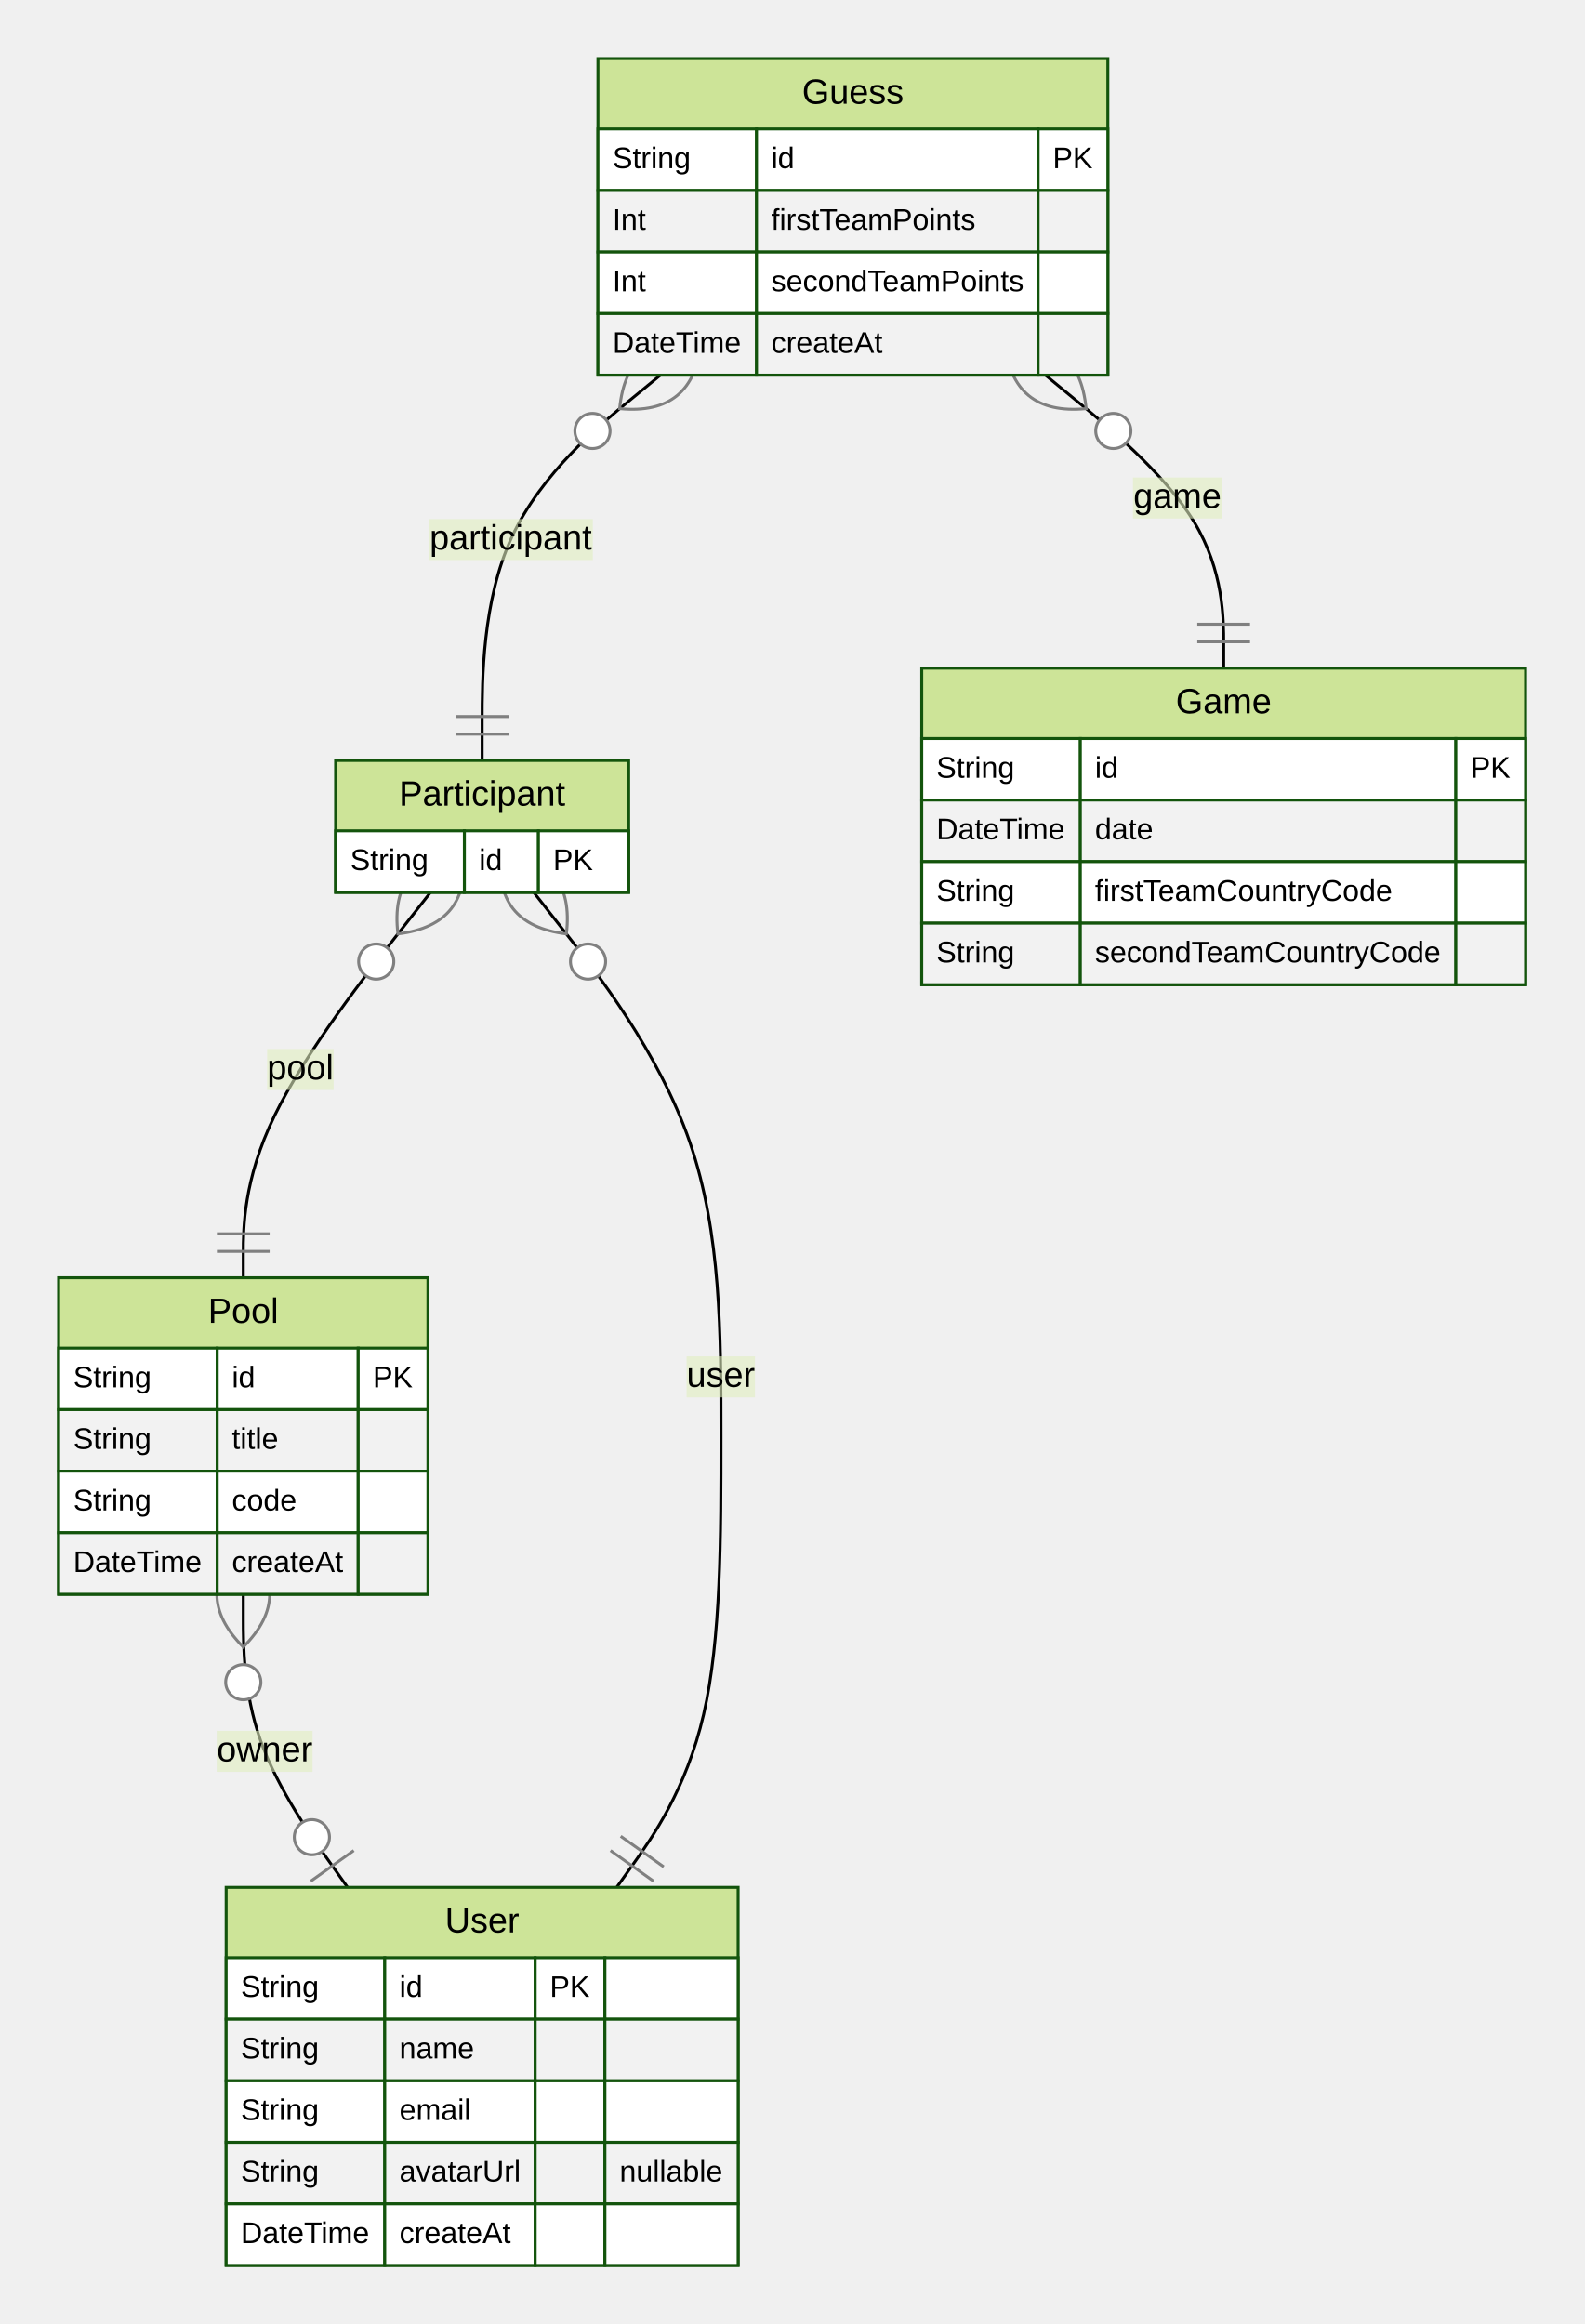
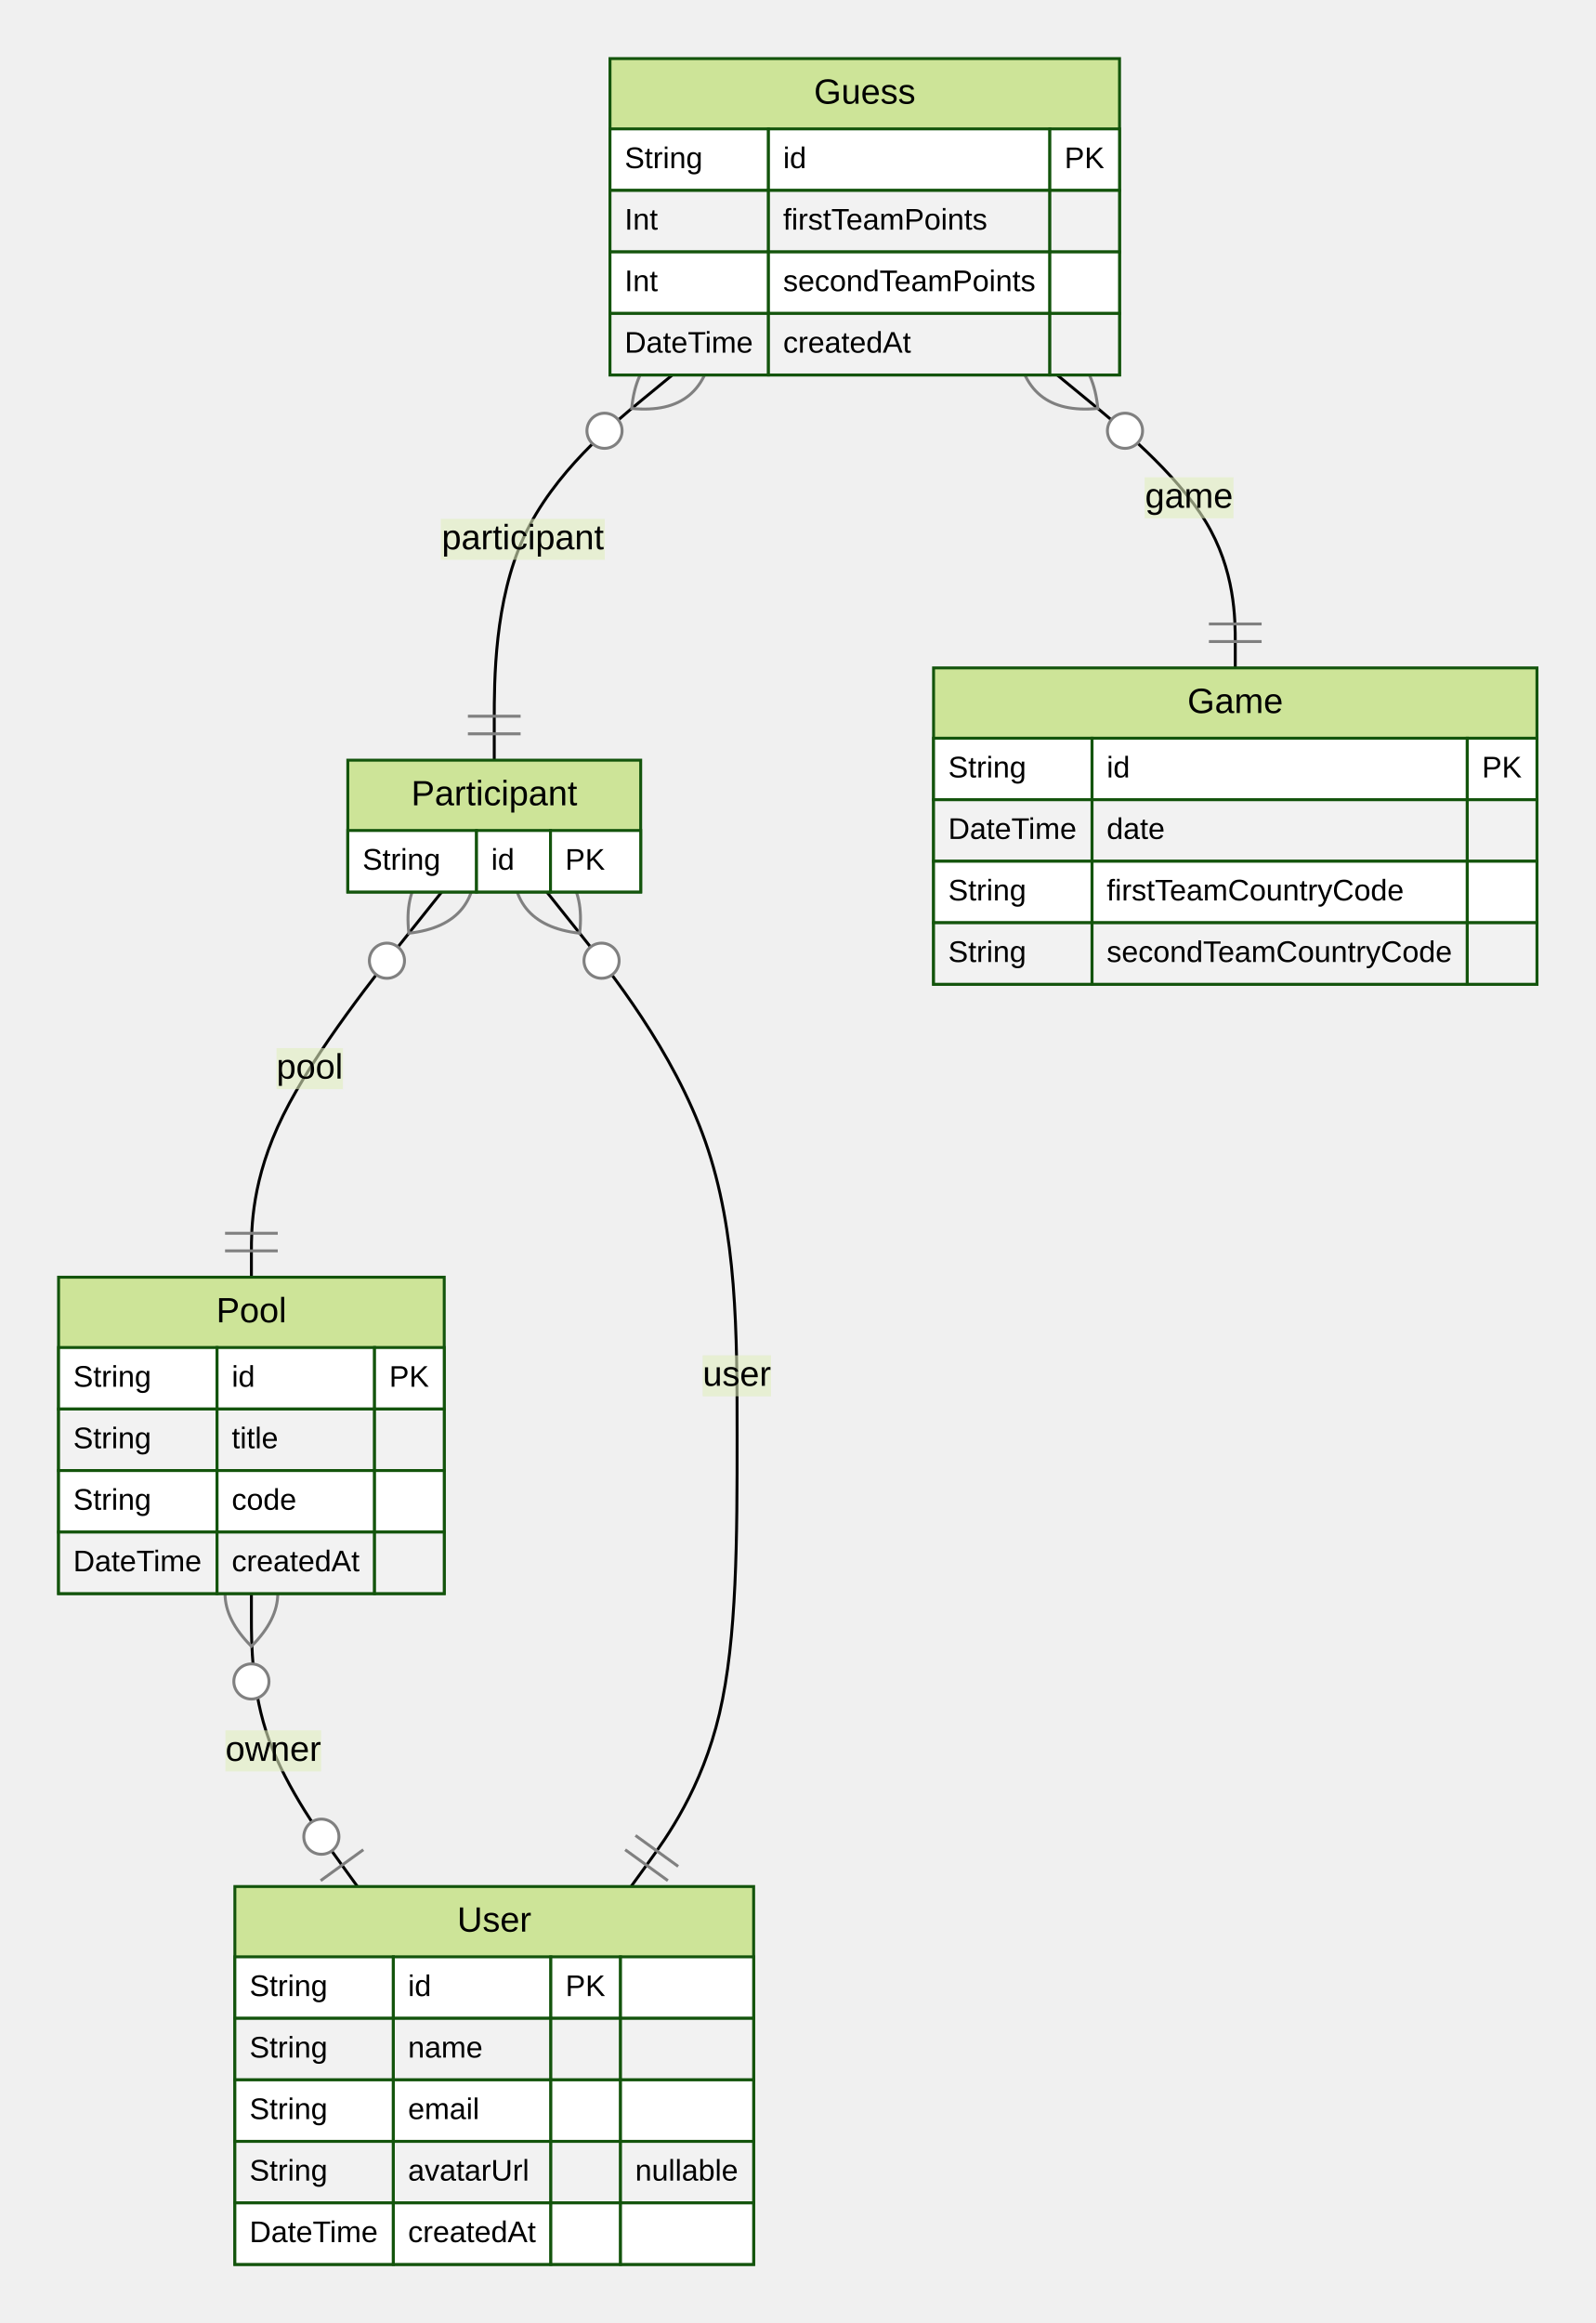
- <svg xmlns="http://www.w3.org/2000/svg" aria-labelledby="chart-title-mermaid-0 chart-desc-mermaid-0" role="img" viewBox="0 0 540.542 793" style="max-width: 540.542px; background-color: white;" width="100%" id="mermaid-0">
+ <svg xmlns="http://www.w3.org/2000/svg" aria-labelledby="chart-title-mermaid-0 chart-desc-mermaid-0" role="img" viewBox="0 0 544.791 793" style="max-width: 544.791px; background-color: white;" width="100%" id="mermaid-0">
  <style>#mermaid-0 {font-family:"trebuchet ms",verdana,arial,sans-serif;font-size:16px;fill:#000000;}#mermaid-0 .error-icon{fill:#552222;}#mermaid-0 .error-text{fill:#552222;stroke:#552222;}#mermaid-0 .edge-thickness-normal{stroke-width:2px;}#mermaid-0 .edge-thickness-thick{stroke-width:3.5px;}#mermaid-0 .edge-pattern-solid{stroke-dasharray:0;}#mermaid-0 .edge-pattern-dashed{stroke-dasharray:3;}#mermaid-0 .edge-pattern-dotted{stroke-dasharray:2;}#mermaid-0 .marker{fill:#000000;stroke:#000000;}#mermaid-0 .marker.cross{stroke:#000000;}#mermaid-0 svg{font-family:"trebuchet ms",verdana,arial,sans-serif;font-size:16px;}#mermaid-0 .entityBox{fill:#cde498;stroke:#13540c;}#mermaid-0 .attributeBoxOdd{fill:#ffffff;stroke:#13540c;}#mermaid-0 .attributeBoxEven{fill:#f2f2f2;stroke:#13540c;}#mermaid-0 .relationshipLabelBox{fill:hsl(78.158, 58.462%, 84.51%);opacity:0.7;background-color:hsl(78.158, 58.462%, 84.51%);}#mermaid-0 .relationshipLabelBox rect{opacity:0.5;}#mermaid-0 .relationshipLine{stroke:#000000;}#mermaid-0 :root{--mermaid-font-family:"trebuchet ms",verdana,arial,sans-serif;}</style>
  <g />
  <defs>
    <marker orient="auto" markerHeight="18" markerWidth="18" refY="9" refX="0" id="ONLY_ONE_START">
      <path d="M9,0 L9,18 M15,0 L15,18" fill="none" stroke="gray" />
    </marker>
  </defs>
  <defs>
    <marker orient="auto" markerHeight="18" markerWidth="18" refY="9" refX="18" id="ONLY_ONE_END">
      <path d="M3,0 L3,18 M9,0 L9,18" fill="none" stroke="gray" />
    </marker>
  </defs>
  <defs>
    <marker orient="auto" markerHeight="18" markerWidth="30" refY="9" refX="0" id="ZERO_OR_ONE_START">
      <circle r="6" cy="9" cx="21" fill="white" stroke="gray" />
      <path d="M9,0 L9,18" fill="none" stroke="gray" />
    </marker>
  </defs>
  <defs>
    <marker orient="auto" markerHeight="18" markerWidth="30" refY="9" refX="30" id="ZERO_OR_ONE_END">
      <circle r="6" cy="9" cx="9" fill="white" stroke="gray" />
      <path d="M21,0 L21,18" fill="none" stroke="gray" />
    </marker>
  </defs>
  <defs>
    <marker orient="auto" markerHeight="36" markerWidth="45" refY="18" refX="18" id="ONE_OR_MORE_START">
      <path d="M0,18 Q 18,0 36,18 Q 18,36 0,18 M42,9 L42,27" fill="none" stroke="gray" />
    </marker>
  </defs>
  <defs>
    <marker orient="auto" markerHeight="36" markerWidth="45" refY="18" refX="27" id="ONE_OR_MORE_END">
      <path d="M3,9 L3,27 M9,18 Q27,0 45,18 Q27,36 9,18" fill="none" stroke="gray" />
    </marker>
  </defs>
  <defs>
    <marker orient="auto" markerHeight="36" markerWidth="57" refY="18" refX="18" id="ZERO_OR_MORE_START">
      <circle r="6" cy="18" cx="48" fill="white" stroke="gray" />
      <path d="M0,18 Q18,0 36,18 Q18,36 0,18" fill="none" stroke="gray" />
    </marker>
  </defs>
  <defs>
    <marker orient="auto" markerHeight="36" markerWidth="57" refY="18" refX="39" id="ZERO_OR_MORE_END">
      <circle r="6" cy="18" cx="9" fill="white" stroke="gray" />
      <path d="M21,18 Q39,0 57,18 Q39,36 21,18" fill="none" stroke="gray" />
    </marker>
  </defs>
-   <path marker-start="url(#ZERO_OR_MORE_START)" marker-end="url(#ZERO_OR_ONE_END)" fill="none" stroke="gray" d="M83.009,544L83.009,552.333C83.009,560.667,83.009,577.333,88.94,594C94.872,610.667,106.736,627.333,112.668,635.667L118.6,644" class="er relationshipLine" />
-   <path marker-start="url(#ZERO_OR_MORE_START)" marker-end="url(#ONLY_ONE_END)" fill="none" stroke="gray" d="M182.146,304.5L192.791,318.083C203.436,331.667,224.727,358.833,235.372,389.75C246.017,420.667,246.017,455.333,246.017,490C246.017,524.667,246.017,559.333,240.085,585C234.153,610.667,222.29,627.333,216.358,635.667L210.426,644" class="er relationshipLine" />
-   <path marker-start="url(#ZERO_OR_MORE_START)" marker-end="url(#ONLY_ONE_END)" fill="none" stroke="gray" d="M146.88,304.5L136.235,318.083C125.589,331.667,104.299,358.833,93.654,380.75C83.009,402.667,83.009,419.333,83.009,427.667L83.009,436" class="er relationshipLine" />
-   <path marker-start="url(#ZERO_OR_MORE_START)" marker-end="url(#ONLY_ONE_END)" fill="none" stroke="gray" d="M225.334,128L215.197,136.333C205.06,144.667,184.786,161.333,174.65,183.25C164.513,205.167,164.513,232.333,164.513,245.917L164.513,259.5" class="er relationshipLine" />
-   <path marker-start="url(#ZERO_OR_MORE_START)" marker-end="url(#ONLY_ONE_END)" fill="none" stroke="gray" d="M356.707,128L366.843,136.333C376.98,144.667,397.254,161.333,407.391,178C417.527,194.667,417.527,211.333,417.527,219.667L417.527,228" class="er relationshipLine" />
+   <path marker-start="url(#ZERO_OR_MORE_START)" marker-end="url(#ZERO_OR_ONE_END)" fill="none" stroke="gray" d="M85.841,544L85.841,552.333C85.841,560.667,85.841,577.333,91.876,594C97.911,610.667,109.981,627.333,116.016,635.667L122.051,644" class="er relationshipLine" />
+   <path marker-start="url(#ZERO_OR_MORE_START)" marker-end="url(#ONLY_ONE_END)" fill="none" stroke="gray" d="M186.702,304.5L197.532,318.083C208.362,331.667,230.023,358.833,240.853,389.75C251.683,420.667,251.683,455.333,251.683,490C251.683,524.667,251.683,559.333,245.648,585C239.613,610.667,227.543,627.333,221.508,635.667L215.473,644" class="er relationshipLine" />
+   <path marker-start="url(#ZERO_OR_MORE_START)" marker-end="url(#ONLY_ONE_END)" fill="none" stroke="gray" d="M150.823,304.5L139.992,318.083C129.162,331.667,107.502,358.833,96.672,380.75C85.841,402.667,85.841,419.333,85.841,427.667L85.841,436" class="er relationshipLine" />
+   <path marker-start="url(#ZERO_OR_MORE_START)" marker-end="url(#ONLY_ONE_END)" fill="none" stroke="gray" d="M229.583,128L219.446,136.333C209.309,144.667,189.036,161.333,178.899,183.25C168.762,205.167,168.762,232.333,168.762,245.917L168.762,259.5" class="er relationshipLine" />
+   <path marker-start="url(#ZERO_OR_MORE_START)" marker-end="url(#ONLY_ONE_END)" fill="none" stroke="gray" d="M360.956,128L371.093,136.333C381.23,144.667,401.503,161.333,411.64,178C421.777,194.667,421.777,211.333,421.777,219.667L421.777,228" class="er relationshipLine" />
  <g transform="translate(20,436 )" id="Pool">
-     <rect height="108" width="126.017" y="0" x="0" stroke="gray" fill-opacity="100%" fill="honeydew" class="er entityBox" />
-     <text transform="translate(63.00859,12)" style="font-family: &quot;trebuchet ms&quot;, verdana, arial, sans-serif;; font-size: 12px" text-anchor="middle" dominant-baseline="middle" y="0" x="0" id="entity-Pool" class="er entityLabel">Pool</text>
+     <rect height="108" width="131.683" y="0" x="0" stroke="gray" fill-opacity="100%" fill="honeydew" class="er entityBox" />
+     <text transform="translate(65.84149,12)" style="font-family: &quot;trebuchet ms&quot;, verdana, arial, sans-serif;; font-size: 12px" text-anchor="middle" dominant-baseline="middle" y="0" x="0" id="entity-Pool" class="er entityLabel">Pool</text>
    <rect height="21" width="54.113" y="24" x="0" stroke="gray" fill-opacity="100%" fill="honeydew" class="er attributeBoxOdd" />
    <text transform="translate(5,34.5)" style="font-family: &quot;trebuchet ms&quot;, verdana, arial, sans-serif;; font-size: 10.2px" text-anchor="left" dominant-baseline="middle" y="0" x="0" id="entity-Pool-attr-1-type" class="er entityLabel">String</text>
-     <rect height="21" width="48.109" y="24" x="54.113" stroke="gray" fill-opacity="100%" fill="honeydew" class="er attributeBoxOdd" />
+     <rect height="21" width="53.775" y="24" x="54.113" stroke="gray" fill-opacity="100%" fill="honeydew" class="er attributeBoxOdd" />
    <text transform="translate(59.11313,34.5)" style="font-family: &quot;trebuchet ms&quot;, verdana, arial, sans-serif;; font-size: 10.2px" text-anchor="left" dominant-baseline="middle" y="0" x="0" id="entity-Pool-attr-1-name" class="er entityLabel">id</text>
-     <rect height="21" width="23.795" y="24" x="102.222" stroke="gray" fill-opacity="100%" fill="honeydew" class="er attributeBoxOdd" />
-     <text transform="translate(107.2222,34.5)" style="font-family: &quot;trebuchet ms&quot;, verdana, arial, sans-serif;; font-size: 10.2px" text-anchor="left" dominant-baseline="middle" y="0" x="0" id="entity-Pool-attr-1-key" class="er entityLabel">PK</text>
+     <rect height="21" width="23.795" y="24" x="107.888" stroke="gray" fill-opacity="100%" fill="honeydew" class="er attributeBoxOdd" />
+     <text transform="translate(112.888,34.5)" style="font-family: &quot;trebuchet ms&quot;, verdana, arial, sans-serif;; font-size: 10.2px" text-anchor="left" dominant-baseline="middle" y="0" x="0" id="entity-Pool-attr-1-key" class="er entityLabel">PK</text>
    <rect height="21" width="54.113" y="45" x="0" stroke="gray" fill-opacity="100%" fill="honeydew" class="er attributeBoxEven" />
    <text transform="translate(5,55.5)" style="font-family: &quot;trebuchet ms&quot;, verdana, arial, sans-serif;; font-size: 10.2px" text-anchor="left" dominant-baseline="middle" y="0" x="0" id="entity-Pool-attr-2-type" class="er entityLabel">String</text>
-     <rect height="21" width="48.109" y="45" x="54.113" stroke="gray" fill-opacity="100%" fill="honeydew" class="er attributeBoxEven" />
+     <rect height="21" width="53.775" y="45" x="54.113" stroke="gray" fill-opacity="100%" fill="honeydew" class="er attributeBoxEven" />
    <text transform="translate(59.11313,55.5)" style="font-family: &quot;trebuchet ms&quot;, verdana, arial, sans-serif;; font-size: 10.2px" text-anchor="left" dominant-baseline="middle" y="0" x="0" id="entity-Pool-attr-2-name" class="er entityLabel">title</text>
-     <rect height="21" width="23.795" y="45" x="102.222" stroke="gray" fill-opacity="100%" fill="honeydew" class="er attributeBoxEven" />
-     <text transform="translate(107.2222,55.5)" style="font-family: &quot;trebuchet ms&quot;, verdana, arial, sans-serif;; font-size: 10.2px" text-anchor="left" dominant-baseline="middle" y="0" x="0" id="entity-Pool-attr-2-key" class="er entityLabel" />
+     <rect height="21" width="23.795" y="45" x="107.888" stroke="gray" fill-opacity="100%" fill="honeydew" class="er attributeBoxEven" />
+     <text transform="translate(112.888,55.5)" style="font-family: &quot;trebuchet ms&quot;, verdana, arial, sans-serif;; font-size: 10.2px" text-anchor="left" dominant-baseline="middle" y="0" x="0" id="entity-Pool-attr-2-key" class="er entityLabel" />
    <rect height="21" width="54.113" y="66" x="0" stroke="gray" fill-opacity="100%" fill="honeydew" class="er attributeBoxOdd" />
    <text transform="translate(5,76.5)" style="font-family: &quot;trebuchet ms&quot;, verdana, arial, sans-serif;; font-size: 10.2px" text-anchor="left" dominant-baseline="middle" y="0" x="0" id="entity-Pool-attr-3-type" class="er entityLabel">String</text>
-     <rect height="21" width="48.109" y="66" x="54.113" stroke="gray" fill-opacity="100%" fill="honeydew" class="er attributeBoxOdd" />
+     <rect height="21" width="53.775" y="66" x="54.113" stroke="gray" fill-opacity="100%" fill="honeydew" class="er attributeBoxOdd" />
    <text transform="translate(59.11313,76.5)" style="font-family: &quot;trebuchet ms&quot;, verdana, arial, sans-serif;; font-size: 10.2px" text-anchor="left" dominant-baseline="middle" y="0" x="0" id="entity-Pool-attr-3-name" class="er entityLabel">code</text>
-     <rect height="21" width="23.795" y="66" x="102.222" stroke="gray" fill-opacity="100%" fill="honeydew" class="er attributeBoxOdd" />
-     <text transform="translate(107.2222,76.5)" style="font-family: &quot;trebuchet ms&quot;, verdana, arial, sans-serif;; font-size: 10.2px" text-anchor="left" dominant-baseline="middle" y="0" x="0" id="entity-Pool-attr-3-key" class="er entityLabel" />
+     <rect height="21" width="23.795" y="66" x="107.888" stroke="gray" fill-opacity="100%" fill="honeydew" class="er attributeBoxOdd" />
+     <text transform="translate(112.888,76.5)" style="font-family: &quot;trebuchet ms&quot;, verdana, arial, sans-serif;; font-size: 10.2px" text-anchor="left" dominant-baseline="middle" y="0" x="0" id="entity-Pool-attr-3-key" class="er entityLabel" />
    <rect height="21" width="54.113" y="87" x="0" stroke="gray" fill-opacity="100%" fill="honeydew" class="er attributeBoxEven" />
    <text transform="translate(5,97.5)" style="font-family: &quot;trebuchet ms&quot;, verdana, arial, sans-serif;; font-size: 10.2px" text-anchor="left" dominant-baseline="middle" y="0" x="0" id="entity-Pool-attr-4-type" class="er entityLabel">DateTime</text>
-     <rect height="21" width="48.109" y="87" x="54.113" stroke="gray" fill-opacity="100%" fill="honeydew" class="er attributeBoxEven" />
-     <text transform="translate(59.11313,97.5)" style="font-family: &quot;trebuchet ms&quot;, verdana, arial, sans-serif;; font-size: 10.2px" text-anchor="left" dominant-baseline="middle" y="0" x="0" id="entity-Pool-attr-4-name" class="er entityLabel">createAt</text>
-     <rect height="21" width="23.795" y="87" x="102.222" stroke="gray" fill-opacity="100%" fill="honeydew" class="er attributeBoxEven" />
-     <text transform="translate(107.2222,97.5)" style="font-family: &quot;trebuchet ms&quot;, verdana, arial, sans-serif;; font-size: 10.2px" text-anchor="left" dominant-baseline="middle" y="0" x="0" id="entity-Pool-attr-4-key" class="er entityLabel" />
-   </g>
-   <g transform="translate(114.5129,259.5 )" id="Participant">
+     <rect height="21" width="53.775" y="87" x="54.113" stroke="gray" fill-opacity="100%" fill="honeydew" class="er attributeBoxEven" />
+     <text transform="translate(59.11313,97.5)" style="font-family: &quot;trebuchet ms&quot;, verdana, arial, sans-serif;; font-size: 10.2px" text-anchor="left" dominant-baseline="middle" y="0" x="0" id="entity-Pool-attr-4-name" class="er entityLabel">createdAt</text>
+     <rect height="21" width="23.795" y="87" x="107.888" stroke="gray" fill-opacity="100%" fill="honeydew" class="er attributeBoxEven" />
+     <text transform="translate(112.888,97.5)" style="font-family: &quot;trebuchet ms&quot;, verdana, arial, sans-serif;; font-size: 10.2px" text-anchor="left" dominant-baseline="middle" y="0" x="0" id="entity-Pool-attr-4-key" class="er entityLabel" />
+   </g>
+   <g transform="translate(118.7622,259.5 )" id="Participant">
    <rect height="45" width="100" y="0" x="0" stroke="gray" fill-opacity="100%" fill="honeydew" class="er entityBox" />
    <text transform="translate(50,12)" style="font-family: &quot;trebuchet ms&quot;, verdana, arial, sans-serif;; font-size: 12px" text-anchor="middle" dominant-baseline="middle" y="0" x="0" id="entity-Participant" class="er entityLabel">Participant</text>
    <rect height="21" width="43.945" y="24" x="0" stroke="gray" fill-opacity="100%" fill="honeydew" class="er attributeBoxOdd" />
    <text transform="translate(5,34.5)" style="font-family: &quot;trebuchet ms&quot;, verdana, arial, sans-serif;; font-size: 10.2px" text-anchor="left" dominant-baseline="middle" y="0" x="0" id="entity-Participant-attr-1-type" class="er entityLabel">String</text>
    <rect height="21" width="25.262" y="24" x="43.945" stroke="gray" fill-opacity="100%" fill="honeydew" class="er attributeBoxOdd" />
    <text transform="translate(48.94526,34.5)" style="font-family: &quot;trebuchet ms&quot;, verdana, arial, sans-serif;; font-size: 10.2px" text-anchor="left" dominant-baseline="middle" y="0" x="0" id="entity-Participant-attr-1-name" class="er entityLabel">id</text>
    <rect height="21" width="30.793" y="24" x="69.207" stroke="gray" fill-opacity="100%" fill="honeydew" class="er attributeBoxOdd" />
    <text transform="translate(74.20681,34.5)" style="font-family: &quot;trebuchet ms&quot;, verdana, arial, sans-serif;; font-size: 10.2px" text-anchor="left" dominant-baseline="middle" y="0" x="0" id="entity-Participant-attr-1-key" class="er entityLabel">PK</text>
  </g>
-   <g transform="translate(77.16816,644 )" id="User">
-     <rect height="129" width="174.689" y="0" x="0" stroke="gray" fill-opacity="100%" fill="honeydew" class="er entityBox" />
-     <text transform="translate(87.34473,12)" style="font-family: &quot;trebuchet ms&quot;, verdana, arial, sans-serif;; font-size: 12px" text-anchor="middle" dominant-baseline="middle" y="0" x="0" id="entity-User" class="er entityLabel">User</text>
+   <g transform="translate(80.19414,644 )" id="User">
+     <rect height="129" width="177.136" y="0" x="0" stroke="gray" fill-opacity="100%" fill="honeydew" class="er entityBox" />
+     <text transform="translate(88.5681,12)" style="font-family: &quot;trebuchet ms&quot;, verdana, arial, sans-serif;; font-size: 12px" text-anchor="middle" dominant-baseline="middle" y="0" x="0" id="entity-User" class="er entityLabel">User</text>
    <rect height="21" width="54.113" y="24" x="0" stroke="gray" fill-opacity="100%" fill="honeydew" class="er attributeBoxOdd" />
    <text transform="translate(5,34.5)" style="font-family: &quot;trebuchet ms&quot;, verdana, arial, sans-serif;; font-size: 10.2px" text-anchor="left" dominant-baseline="middle" y="0" x="0" id="entity-User-attr-1-type" class="er entityLabel">String</text>
-     <rect height="21" width="51.328" y="24" x="54.113" stroke="gray" fill-opacity="100%" fill="honeydew" class="er attributeBoxOdd" />
+     <rect height="21" width="53.775" y="24" x="54.113" stroke="gray" fill-opacity="100%" fill="honeydew" class="er attributeBoxOdd" />
    <text transform="translate(59.11313,34.5)" style="font-family: &quot;trebuchet ms&quot;, verdana, arial, sans-serif;; font-size: 10.2px" text-anchor="left" dominant-baseline="middle" y="0" x="0" id="entity-User-attr-1-name" class="er entityLabel">id</text>
-     <rect height="21" width="23.795" y="24" x="105.441" stroke="gray" fill-opacity="100%" fill="honeydew" class="er attributeBoxOdd" />
-     <text transform="translate(110.4413,34.5)" style="font-family: &quot;trebuchet ms&quot;, verdana, arial, sans-serif;; font-size: 10.2px" text-anchor="left" dominant-baseline="middle" y="0" x="0" id="entity-User-attr-1-key" class="er entityLabel">PK</text>
-     <rect height="21" width="45.453" y="24" x="129.236" stroke="gray" fill-opacity="100%" fill="honeydew" class="er attributeBoxOdd" />
-     <text transform="translate(134.2362,34.5)" style="font-family: &quot;trebuchet ms&quot;, verdana, arial, sans-serif;; font-size: 10.2px" text-anchor="left" dominant-baseline="middle" y="0" x="0" id="entity-User-attr-1-comment" class="er entityLabel" />
+     <rect height="21" width="23.795" y="24" x="107.888" stroke="gray" fill-opacity="100%" fill="honeydew" class="er attributeBoxOdd" />
+     <text transform="translate(112.888,34.5)" style="font-family: &quot;trebuchet ms&quot;, verdana, arial, sans-serif;; font-size: 10.2px" text-anchor="left" dominant-baseline="middle" y="0" x="0" id="entity-User-attr-1-key" class="er entityLabel">PK</text>
+     <rect height="21" width="45.453" y="24" x="131.683" stroke="gray" fill-opacity="100%" fill="honeydew" class="er attributeBoxOdd" />
+     <text transform="translate(136.683,34.5)" style="font-family: &quot;trebuchet ms&quot;, verdana, arial, sans-serif;; font-size: 10.2px" text-anchor="left" dominant-baseline="middle" y="0" x="0" id="entity-User-attr-1-comment" class="er entityLabel" />
    <rect height="21" width="54.113" y="45" x="0" stroke="gray" fill-opacity="100%" fill="honeydew" class="er attributeBoxEven" />
    <text transform="translate(5,55.5)" style="font-family: &quot;trebuchet ms&quot;, verdana, arial, sans-serif;; font-size: 10.2px" text-anchor="left" dominant-baseline="middle" y="0" x="0" id="entity-User-attr-2-type" class="er entityLabel">String</text>
-     <rect height="21" width="51.328" y="45" x="54.113" stroke="gray" fill-opacity="100%" fill="honeydew" class="er attributeBoxEven" />
+     <rect height="21" width="53.775" y="45" x="54.113" stroke="gray" fill-opacity="100%" fill="honeydew" class="er attributeBoxEven" />
    <text transform="translate(59.11313,55.5)" style="font-family: &quot;trebuchet ms&quot;, verdana, arial, sans-serif;; font-size: 10.2px" text-anchor="left" dominant-baseline="middle" y="0" x="0" id="entity-User-attr-2-name" class="er entityLabel">name</text>
-     <rect height="21" width="23.795" y="45" x="105.441" stroke="gray" fill-opacity="100%" fill="honeydew" class="er attributeBoxEven" />
-     <text transform="translate(110.4413,55.5)" style="font-family: &quot;trebuchet ms&quot;, verdana, arial, sans-serif;; font-size: 10.2px" text-anchor="left" dominant-baseline="middle" y="0" x="0" id="entity-User-attr-2-key" class="er entityLabel" />
-     <rect height="21" width="45.453" y="45" x="129.236" stroke="gray" fill-opacity="100%" fill="honeydew" class="er attributeBoxEven" />
-     <text transform="translate(134.2362,55.5)" style="font-family: &quot;trebuchet ms&quot;, verdana, arial, sans-serif;; font-size: 10.2px" text-anchor="left" dominant-baseline="middle" y="0" x="0" id="entity-User-attr-2-comment" class="er entityLabel" />
+     <rect height="21" width="23.795" y="45" x="107.888" stroke="gray" fill-opacity="100%" fill="honeydew" class="er attributeBoxEven" />
+     <text transform="translate(112.888,55.5)" style="font-family: &quot;trebuchet ms&quot;, verdana, arial, sans-serif;; font-size: 10.2px" text-anchor="left" dominant-baseline="middle" y="0" x="0" id="entity-User-attr-2-key" class="er entityLabel" />
+     <rect height="21" width="45.453" y="45" x="131.683" stroke="gray" fill-opacity="100%" fill="honeydew" class="er attributeBoxEven" />
+     <text transform="translate(136.683,55.5)" style="font-family: &quot;trebuchet ms&quot;, verdana, arial, sans-serif;; font-size: 10.2px" text-anchor="left" dominant-baseline="middle" y="0" x="0" id="entity-User-attr-2-comment" class="er entityLabel" />
    <rect height="21" width="54.113" y="66" x="0" stroke="gray" fill-opacity="100%" fill="honeydew" class="er attributeBoxOdd" />
    <text transform="translate(5,76.5)" style="font-family: &quot;trebuchet ms&quot;, verdana, arial, sans-serif;; font-size: 10.2px" text-anchor="left" dominant-baseline="middle" y="0" x="0" id="entity-User-attr-3-type" class="er entityLabel">String</text>
-     <rect height="21" width="51.328" y="66" x="54.113" stroke="gray" fill-opacity="100%" fill="honeydew" class="er attributeBoxOdd" />
+     <rect height="21" width="53.775" y="66" x="54.113" stroke="gray" fill-opacity="100%" fill="honeydew" class="er attributeBoxOdd" />
    <text transform="translate(59.11313,76.5)" style="font-family: &quot;trebuchet ms&quot;, verdana, arial, sans-serif;; font-size: 10.2px" text-anchor="left" dominant-baseline="middle" y="0" x="0" id="entity-User-attr-3-name" class="er entityLabel">email</text>
-     <rect height="21" width="23.795" y="66" x="105.441" stroke="gray" fill-opacity="100%" fill="honeydew" class="er attributeBoxOdd" />
-     <text transform="translate(110.4413,76.5)" style="font-family: &quot;trebuchet ms&quot;, verdana, arial, sans-serif;; font-size: 10.2px" text-anchor="left" dominant-baseline="middle" y="0" x="0" id="entity-User-attr-3-key" class="er entityLabel" />
-     <rect height="21" width="45.453" y="66" x="129.236" stroke="gray" fill-opacity="100%" fill="honeydew" class="er attributeBoxOdd" />
-     <text transform="translate(134.2362,76.5)" style="font-family: &quot;trebuchet ms&quot;, verdana, arial, sans-serif;; font-size: 10.2px" text-anchor="left" dominant-baseline="middle" y="0" x="0" id="entity-User-attr-3-comment" class="er entityLabel" />
+     <rect height="21" width="23.795" y="66" x="107.888" stroke="gray" fill-opacity="100%" fill="honeydew" class="er attributeBoxOdd" />
+     <text transform="translate(112.888,76.5)" style="font-family: &quot;trebuchet ms&quot;, verdana, arial, sans-serif;; font-size: 10.2px" text-anchor="left" dominant-baseline="middle" y="0" x="0" id="entity-User-attr-3-key" class="er entityLabel" />
+     <rect height="21" width="45.453" y="66" x="131.683" stroke="gray" fill-opacity="100%" fill="honeydew" class="er attributeBoxOdd" />
+     <text transform="translate(136.683,76.5)" style="font-family: &quot;trebuchet ms&quot;, verdana, arial, sans-serif;; font-size: 10.2px" text-anchor="left" dominant-baseline="middle" y="0" x="0" id="entity-User-attr-3-comment" class="er entityLabel" />
    <rect height="21" width="54.113" y="87" x="0" stroke="gray" fill-opacity="100%" fill="honeydew" class="er attributeBoxEven" />
    <text transform="translate(5,97.5)" style="font-family: &quot;trebuchet ms&quot;, verdana, arial, sans-serif;; font-size: 10.2px" text-anchor="left" dominant-baseline="middle" y="0" x="0" id="entity-User-attr-4-type" class="er entityLabel">String</text>
-     <rect height="21" width="51.328" y="87" x="54.113" stroke="gray" fill-opacity="100%" fill="honeydew" class="er attributeBoxEven" />
+     <rect height="21" width="53.775" y="87" x="54.113" stroke="gray" fill-opacity="100%" fill="honeydew" class="er attributeBoxEven" />
    <text transform="translate(59.11313,97.5)" style="font-family: &quot;trebuchet ms&quot;, verdana, arial, sans-serif;; font-size: 10.2px" text-anchor="left" dominant-baseline="middle" y="0" x="0" id="entity-User-attr-4-name" class="er entityLabel">avatarUrl</text>
-     <rect height="21" width="23.795" y="87" x="105.441" stroke="gray" fill-opacity="100%" fill="honeydew" class="er attributeBoxEven" />
-     <text transform="translate(110.4413,97.5)" style="font-family: &quot;trebuchet ms&quot;, verdana, arial, sans-serif;; font-size: 10.2px" text-anchor="left" dominant-baseline="middle" y="0" x="0" id="entity-User-attr-4-key" class="er entityLabel" />
-     <rect height="21" width="45.453" y="87" x="129.236" stroke="gray" fill-opacity="100%" fill="honeydew" class="er attributeBoxEven" />
-     <text transform="translate(134.2362,97.5)" style="font-family: &quot;trebuchet ms&quot;, verdana, arial, sans-serif;; font-size: 10.2px" text-anchor="left" dominant-baseline="middle" y="0" x="0" id="entity-User-attr-4-comment" class="er entityLabel">nullable</text>
+     <rect height="21" width="23.795" y="87" x="107.888" stroke="gray" fill-opacity="100%" fill="honeydew" class="er attributeBoxEven" />
+     <text transform="translate(112.888,97.5)" style="font-family: &quot;trebuchet ms&quot;, verdana, arial, sans-serif;; font-size: 10.2px" text-anchor="left" dominant-baseline="middle" y="0" x="0" id="entity-User-attr-4-key" class="er entityLabel" />
+     <rect height="21" width="45.453" y="87" x="131.683" stroke="gray" fill-opacity="100%" fill="honeydew" class="er attributeBoxEven" />
+     <text transform="translate(136.683,97.5)" style="font-family: &quot;trebuchet ms&quot;, verdana, arial, sans-serif;; font-size: 10.2px" text-anchor="left" dominant-baseline="middle" y="0" x="0" id="entity-User-attr-4-comment" class="er entityLabel">nullable</text>
    <rect height="21" width="54.113" y="108" x="0" stroke="gray" fill-opacity="100%" fill="honeydew" class="er attributeBoxOdd" />
    <text transform="translate(5,118.5)" style="font-family: &quot;trebuchet ms&quot;, verdana, arial, sans-serif;; font-size: 10.2px" text-anchor="left" dominant-baseline="middle" y="0" x="0" id="entity-User-attr-5-type" class="er entityLabel">DateTime</text>
-     <rect height="21" width="51.328" y="108" x="54.113" stroke="gray" fill-opacity="100%" fill="honeydew" class="er attributeBoxOdd" />
-     <text transform="translate(59.11313,118.5)" style="font-family: &quot;trebuchet ms&quot;, verdana, arial, sans-serif;; font-size: 10.2px" text-anchor="left" dominant-baseline="middle" y="0" x="0" id="entity-User-attr-5-name" class="er entityLabel">createAt</text>
-     <rect height="21" width="23.795" y="108" x="105.441" stroke="gray" fill-opacity="100%" fill="honeydew" class="er attributeBoxOdd" />
-     <text transform="translate(110.4413,118.5)" style="font-family: &quot;trebuchet ms&quot;, verdana, arial, sans-serif;; font-size: 10.2px" text-anchor="left" dominant-baseline="middle" y="0" x="0" id="entity-User-attr-5-key" class="er entityLabel" />
-     <rect height="21" width="45.453" y="108" x="129.236" stroke="gray" fill-opacity="100%" fill="honeydew" class="er attributeBoxOdd" />
-     <text transform="translate(134.2362,118.5)" style="font-family: &quot;trebuchet ms&quot;, verdana, arial, sans-serif;; font-size: 10.2px" text-anchor="left" dominant-baseline="middle" y="0" x="0" id="entity-User-attr-5-comment" class="er entityLabel" />
-   </g>
-   <g transform="translate(314.5129,228 )" id="Game">
+     <rect height="21" width="53.775" y="108" x="54.113" stroke="gray" fill-opacity="100%" fill="honeydew" class="er attributeBoxOdd" />
+     <text transform="translate(59.11313,118.5)" style="font-family: &quot;trebuchet ms&quot;, verdana, arial, sans-serif;; font-size: 10.2px" text-anchor="left" dominant-baseline="middle" y="0" x="0" id="entity-User-attr-5-name" class="er entityLabel">createdAt</text>
+     <rect height="21" width="23.795" y="108" x="107.888" stroke="gray" fill-opacity="100%" fill="honeydew" class="er attributeBoxOdd" />
+     <text transform="translate(112.888,118.5)" style="font-family: &quot;trebuchet ms&quot;, verdana, arial, sans-serif;; font-size: 10.2px" text-anchor="left" dominant-baseline="middle" y="0" x="0" id="entity-User-attr-5-key" class="er entityLabel" />
+     <rect height="21" width="45.453" y="108" x="131.683" stroke="gray" fill-opacity="100%" fill="honeydew" class="er attributeBoxOdd" />
+     <text transform="translate(136.683,118.5)" style="font-family: &quot;trebuchet ms&quot;, verdana, arial, sans-serif;; font-size: 10.2px" text-anchor="left" dominant-baseline="middle" y="0" x="0" id="entity-User-attr-5-comment" class="er entityLabel" />
+   </g>
+   <g transform="translate(318.7622,228 )" id="Game">
    <rect height="108" width="206.029" y="0" x="0" stroke="gray" fill-opacity="100%" fill="honeydew" class="er entityBox" />
    <text transform="translate(103.0145,12)" style="font-family: &quot;trebuchet ms&quot;, verdana, arial, sans-serif;; font-size: 12px" text-anchor="middle" dominant-baseline="middle" y="0" x="0" id="entity-Game" class="er entityLabel">Game</text>
    <rect height="21" width="54.113" y="24" x="0" stroke="gray" fill-opacity="100%" fill="honeydew" class="er attributeBoxOdd" />
    <text transform="translate(5,34.5)" style="font-family: &quot;trebuchet ms&quot;, verdana, arial, sans-serif;; font-size: 10.2px" text-anchor="left" dominant-baseline="middle" y="0" x="0" id="entity-Game-attr-1-type" class="er entityLabel">String</text>
    <rect height="21" width="128.121" y="24" x="54.113" stroke="gray" fill-opacity="100%" fill="honeydew" class="er attributeBoxOdd" />
    <text transform="translate(59.11313,34.5)" style="font-family: &quot;trebuchet ms&quot;, verdana, arial, sans-serif;; font-size: 10.2px" text-anchor="left" dominant-baseline="middle" y="0" x="0" id="entity-Game-attr-1-name" class="er entityLabel">id</text>
    <rect height="21" width="23.795" y="24" x="182.234" stroke="gray" fill-opacity="100%" fill="honeydew" class="er attributeBoxOdd" />
    <text transform="translate(187.2339,34.5)" style="font-family: &quot;trebuchet ms&quot;, verdana, arial, sans-serif;; font-size: 10.2px" text-anchor="left" dominant-baseline="middle" y="0" x="0" id="entity-Game-attr-1-key" class="er entityLabel">PK</text>
    <rect height="21" width="54.113" y="45" x="0" stroke="gray" fill-opacity="100%" fill="honeydew" class="er attributeBoxEven" />
    <text transform="translate(5,55.5)" style="font-family: &quot;trebuchet ms&quot;, verdana, arial, sans-serif;; font-size: 10.2px" text-anchor="left" dominant-baseline="middle" y="0" x="0" id="entity-Game-attr-2-type" class="er entityLabel">DateTime</text>
    <rect height="21" width="128.121" y="45" x="54.113" stroke="gray" fill-opacity="100%" fill="honeydew" class="er attributeBoxEven" />
    <text transform="translate(59.11313,55.5)" style="font-family: &quot;trebuchet ms&quot;, verdana, arial, sans-serif;; font-size: 10.2px" text-anchor="left" dominant-baseline="middle" y="0" x="0" id="entity-Game-attr-2-name" class="er entityLabel">date</text>
    <rect height="21" width="23.795" y="45" x="182.234" stroke="gray" fill-opacity="100%" fill="honeydew" class="er attributeBoxEven" />
    <text transform="translate(187.2339,55.5)" style="font-family: &quot;trebuchet ms&quot;, verdana, arial, sans-serif;; font-size: 10.2px" text-anchor="left" dominant-baseline="middle" y="0" x="0" id="entity-Game-attr-2-key" class="er entityLabel" />
    <rect height="21" width="54.113" y="66" x="0" stroke="gray" fill-opacity="100%" fill="honeydew" class="er attributeBoxOdd" />
    <text transform="translate(5,76.5)" style="font-family: &quot;trebuchet ms&quot;, verdana, arial, sans-serif;; font-size: 10.2px" text-anchor="left" dominant-baseline="middle" y="0" x="0" id="entity-Game-attr-3-type" class="er entityLabel">String</text>
    <rect height="21" width="128.121" y="66" x="54.113" stroke="gray" fill-opacity="100%" fill="honeydew" class="er attributeBoxOdd" />
    <text transform="translate(59.11313,76.5)" style="font-family: &quot;trebuchet ms&quot;, verdana, arial, sans-serif;; font-size: 10.2px" text-anchor="left" dominant-baseline="middle" y="0" x="0" id="entity-Game-attr-3-name" class="er entityLabel">firstTeamCountryCode</text>
    <rect height="21" width="23.795" y="66" x="182.234" stroke="gray" fill-opacity="100%" fill="honeydew" class="er attributeBoxOdd" />
    <text transform="translate(187.2339,76.5)" style="font-family: &quot;trebuchet ms&quot;, verdana, arial, sans-serif;; font-size: 10.2px" text-anchor="left" dominant-baseline="middle" y="0" x="0" id="entity-Game-attr-3-key" class="er entityLabel" />
    <rect height="21" width="54.113" y="87" x="0" stroke="gray" fill-opacity="100%" fill="honeydew" class="er attributeBoxEven" />
    <text transform="translate(5,97.5)" style="font-family: &quot;trebuchet ms&quot;, verdana, arial, sans-serif;; font-size: 10.2px" text-anchor="left" dominant-baseline="middle" y="0" x="0" id="entity-Game-attr-4-type" class="er entityLabel">String</text>
    <rect height="21" width="128.121" y="87" x="54.113" stroke="gray" fill-opacity="100%" fill="honeydew" class="er attributeBoxEven" />
    <text transform="translate(59.11313,97.5)" style="font-family: &quot;trebuchet ms&quot;, verdana, arial, sans-serif;; font-size: 10.2px" text-anchor="left" dominant-baseline="middle" y="0" x="0" id="entity-Game-attr-4-name" class="er entityLabel">secondTeamCountryCode</text>
    <rect height="21" width="23.795" y="87" x="182.234" stroke="gray" fill-opacity="100%" fill="honeydew" class="er attributeBoxEven" />
    <text transform="translate(187.2339,97.5)" style="font-family: &quot;trebuchet ms&quot;, verdana, arial, sans-serif;; font-size: 10.2px" text-anchor="left" dominant-baseline="middle" y="0" x="0" id="entity-Game-attr-4-key" class="er entityLabel" />
  </g>
-   <g transform="translate(204.027,20 )" id="Guess">
+   <g transform="translate(208.2763,20 )" id="Guess">
    <rect height="108" width="173.986" y="0" x="0" stroke="gray" fill-opacity="100%" fill="honeydew" class="er entityBox" />
    <text transform="translate(86.99312,12)" style="font-family: &quot;trebuchet ms&quot;, verdana, arial, sans-serif;; font-size: 12px" text-anchor="middle" dominant-baseline="middle" y="0" x="0" id="entity-Guess" class="er entityLabel">Guess</text>
    <rect height="21" width="54.113" y="24" x="0" stroke="gray" fill-opacity="100%" fill="honeydew" class="er attributeBoxOdd" />
    <text transform="translate(5,34.5)" style="font-family: &quot;trebuchet ms&quot;, verdana, arial, sans-serif;; font-size: 10.2px" text-anchor="left" dominant-baseline="middle" y="0" x="0" id="entity-Guess-attr-1-type" class="er entityLabel">String</text>
    <rect height="21" width="96.078" y="24" x="54.113" stroke="gray" fill-opacity="100%" fill="honeydew" class="er attributeBoxOdd" />
    <text transform="translate(59.11313,34.5)" style="font-family: &quot;trebuchet ms&quot;, verdana, arial, sans-serif;; font-size: 10.2px" text-anchor="left" dominant-baseline="middle" y="0" x="0" id="entity-Guess-attr-1-name" class="er entityLabel">id</text>
    <rect height="21" width="23.795" y="24" x="150.191" stroke="gray" fill-opacity="100%" fill="honeydew" class="er attributeBoxOdd" />
    <text transform="translate(155.1913,34.5)" style="font-family: &quot;trebuchet ms&quot;, verdana, arial, sans-serif;; font-size: 10.2px" text-anchor="left" dominant-baseline="middle" y="0" x="0" id="entity-Guess-attr-1-key" class="er entityLabel">PK</text>
    <rect height="21" width="54.113" y="45" x="0" stroke="gray" fill-opacity="100%" fill="honeydew" class="er attributeBoxEven" />
    <text transform="translate(5,55.5)" style="font-family: &quot;trebuchet ms&quot;, verdana, arial, sans-serif;; font-size: 10.2px" text-anchor="left" dominant-baseline="middle" y="0" x="0" id="entity-Guess-attr-2-type" class="er entityLabel">Int</text>
    <rect height="21" width="96.078" y="45" x="54.113" stroke="gray" fill-opacity="100%" fill="honeydew" class="er attributeBoxEven" />
    <text transform="translate(59.11313,55.5)" style="font-family: &quot;trebuchet ms&quot;, verdana, arial, sans-serif;; font-size: 10.2px" text-anchor="left" dominant-baseline="middle" y="0" x="0" id="entity-Guess-attr-2-name" class="er entityLabel">firstTeamPoints</text>
    <rect height="21" width="23.795" y="45" x="150.191" stroke="gray" fill-opacity="100%" fill="honeydew" class="er attributeBoxEven" />
    <text transform="translate(155.1913,55.5)" style="font-family: &quot;trebuchet ms&quot;, verdana, arial, sans-serif;; font-size: 10.2px" text-anchor="left" dominant-baseline="middle" y="0" x="0" id="entity-Guess-attr-2-key" class="er entityLabel" />
    <rect height="21" width="54.113" y="66" x="0" stroke="gray" fill-opacity="100%" fill="honeydew" class="er attributeBoxOdd" />
    <text transform="translate(5,76.5)" style="font-family: &quot;trebuchet ms&quot;, verdana, arial, sans-serif;; font-size: 10.2px" text-anchor="left" dominant-baseline="middle" y="0" x="0" id="entity-Guess-attr-3-type" class="er entityLabel">Int</text>
    <rect height="21" width="96.078" y="66" x="54.113" stroke="gray" fill-opacity="100%" fill="honeydew" class="er attributeBoxOdd" />
    <text transform="translate(59.11313,76.5)" style="font-family: &quot;trebuchet ms&quot;, verdana, arial, sans-serif;; font-size: 10.2px" text-anchor="left" dominant-baseline="middle" y="0" x="0" id="entity-Guess-attr-3-name" class="er entityLabel">secondTeamPoints</text>
    <rect height="21" width="23.795" y="66" x="150.191" stroke="gray" fill-opacity="100%" fill="honeydew" class="er attributeBoxOdd" />
    <text transform="translate(155.1913,76.5)" style="font-family: &quot;trebuchet ms&quot;, verdana, arial, sans-serif;; font-size: 10.2px" text-anchor="left" dominant-baseline="middle" y="0" x="0" id="entity-Guess-attr-3-key" class="er entityLabel" />
    <rect height="21" width="54.113" y="87" x="0" stroke="gray" fill-opacity="100%" fill="honeydew" class="er attributeBoxEven" />
    <text transform="translate(5,97.5)" style="font-family: &quot;trebuchet ms&quot;, verdana, arial, sans-serif;; font-size: 10.2px" text-anchor="left" dominant-baseline="middle" y="0" x="0" id="entity-Guess-attr-4-type" class="er entityLabel">DateTime</text>
    <rect height="21" width="96.078" y="87" x="54.113" stroke="gray" fill-opacity="100%" fill="honeydew" class="er attributeBoxEven" />
-     <text transform="translate(59.11313,97.5)" style="font-family: &quot;trebuchet ms&quot;, verdana, arial, sans-serif;; font-size: 10.2px" text-anchor="left" dominant-baseline="middle" y="0" x="0" id="entity-Guess-attr-4-name" class="er entityLabel">createAt</text>
+     <text transform="translate(59.11313,97.5)" style="font-family: &quot;trebuchet ms&quot;, verdana, arial, sans-serif;; font-size: 10.2px" text-anchor="left" dominant-baseline="middle" y="0" x="0" id="entity-Guess-attr-4-name" class="er entityLabel">createdAt</text>
    <rect height="21" width="23.795" y="87" x="150.191" stroke="gray" fill-opacity="100%" fill="honeydew" class="er attributeBoxEven" />
    <text transform="translate(155.1913,97.5)" style="font-family: &quot;trebuchet ms&quot;, verdana, arial, sans-serif;; font-size: 10.2px" text-anchor="left" dominant-baseline="middle" y="0" x="0" id="entity-Guess-attr-4-key" class="er entityLabel" />
  </g>
-   <rect fill-opacity="85%" fill="white" height="14" width="32.688" y="590.594" x="73.965" class="er relationshipLabelBox" />
-   <text style="font-family: &quot;trebuchet ms&quot;, verdana, arial, sans-serif;; font-size: 12px" dominant-baseline="middle" text-anchor="middle" y="597.594" x="90.308" id="rel1" class="er relationshipLabel">owner</text>
-   <rect fill-opacity="85%" fill="white" height="14" width="23.348" y="462.817" x="234.265" class="er relationshipLabelBox" />
-   <text style="font-family: &quot;trebuchet ms&quot;, verdana, arial, sans-serif;; font-size: 12px" dominant-baseline="middle" text-anchor="middle" y="469.817" x="245.939" id="rel2" class="er relationshipLabel">user</text>
-   <rect fill-opacity="85%" fill="white" height="14" width="22.688" y="357.934" x="91.141" class="er relationshipLabelBox" />
-   <text style="font-family: &quot;trebuchet ms&quot;, verdana, arial, sans-serif;; font-size: 12px" dominant-baseline="middle" text-anchor="middle" y="364.934" x="102.485" id="rel3" class="er relationshipLabel">pool</text>
-   <rect fill-opacity="85%" fill="white" height="14" width="56.031" y="177.114" x="146.241" class="er relationshipLabelBox" />
-   <text style="font-family: &quot;trebuchet ms&quot;, verdana, arial, sans-serif;; font-size: 12px" dominant-baseline="middle" text-anchor="middle" y="184.114" x="174.257" id="rel4" class="er relationshipLabel">participant</text>
-   <rect fill-opacity="85%" fill="white" height="14" width="30.344" y="162.93" x="386.576" class="er relationshipLabelBox" />
-   <text style="font-family: &quot;trebuchet ms&quot;, verdana, arial, sans-serif;; font-size: 12px" dominant-baseline="middle" text-anchor="middle" y="169.93" x="401.747" id="rel5" class="er relationshipLabel">game</text>
+   <rect fill-opacity="85%" fill="white" height="14" width="32.688" y="590.7" x="76.968" class="er relationshipLabelBox" />
+   <text style="font-family: &quot;trebuchet ms&quot;, verdana, arial, sans-serif;; font-size: 12px" dominant-baseline="middle" text-anchor="middle" y="597.7" x="93.312" id="rel1" class="er relationshipLabel">owner</text>
+   <rect fill-opacity="85%" fill="white" height="14" width="23.348" y="462.676" x="239.928" class="er relationshipLabelBox" />
+   <text style="font-family: &quot;trebuchet ms&quot;, verdana, arial, sans-serif;; font-size: 12px" dominant-baseline="middle" text-anchor="middle" y="469.676" x="251.601" id="rel2" class="er relationshipLabel">user</text>
+   <rect fill-opacity="85%" fill="white" height="14" width="22.688" y="357.795" x="94.4" class="er relationshipLabelBox" />
+   <text style="font-family: &quot;trebuchet ms&quot;, verdana, arial, sans-serif;; font-size: 12px" dominant-baseline="middle" text-anchor="middle" y="364.795" x="105.744" id="rel3" class="er relationshipLabel">pool</text>
+   <rect fill-opacity="85%" fill="white" height="14" width="56.031" y="177.114" x="150.49" class="er relationshipLabelBox" />
+   <text style="font-family: &quot;trebuchet ms&quot;, verdana, arial, sans-serif;; font-size: 12px" dominant-baseline="middle" text-anchor="middle" y="184.114" x="178.506" id="rel4" class="er relationshipLabel">participant</text>
+   <rect fill-opacity="85%" fill="white" height="14" width="30.344" y="162.93" x="390.825" class="er relationshipLabelBox" />
+   <text style="font-family: &quot;trebuchet ms&quot;, verdana, arial, sans-serif;; font-size: 12px" dominant-baseline="middle" text-anchor="middle" y="169.93" x="405.997" id="rel5" class="er relationshipLabel">game</text>
</svg>
